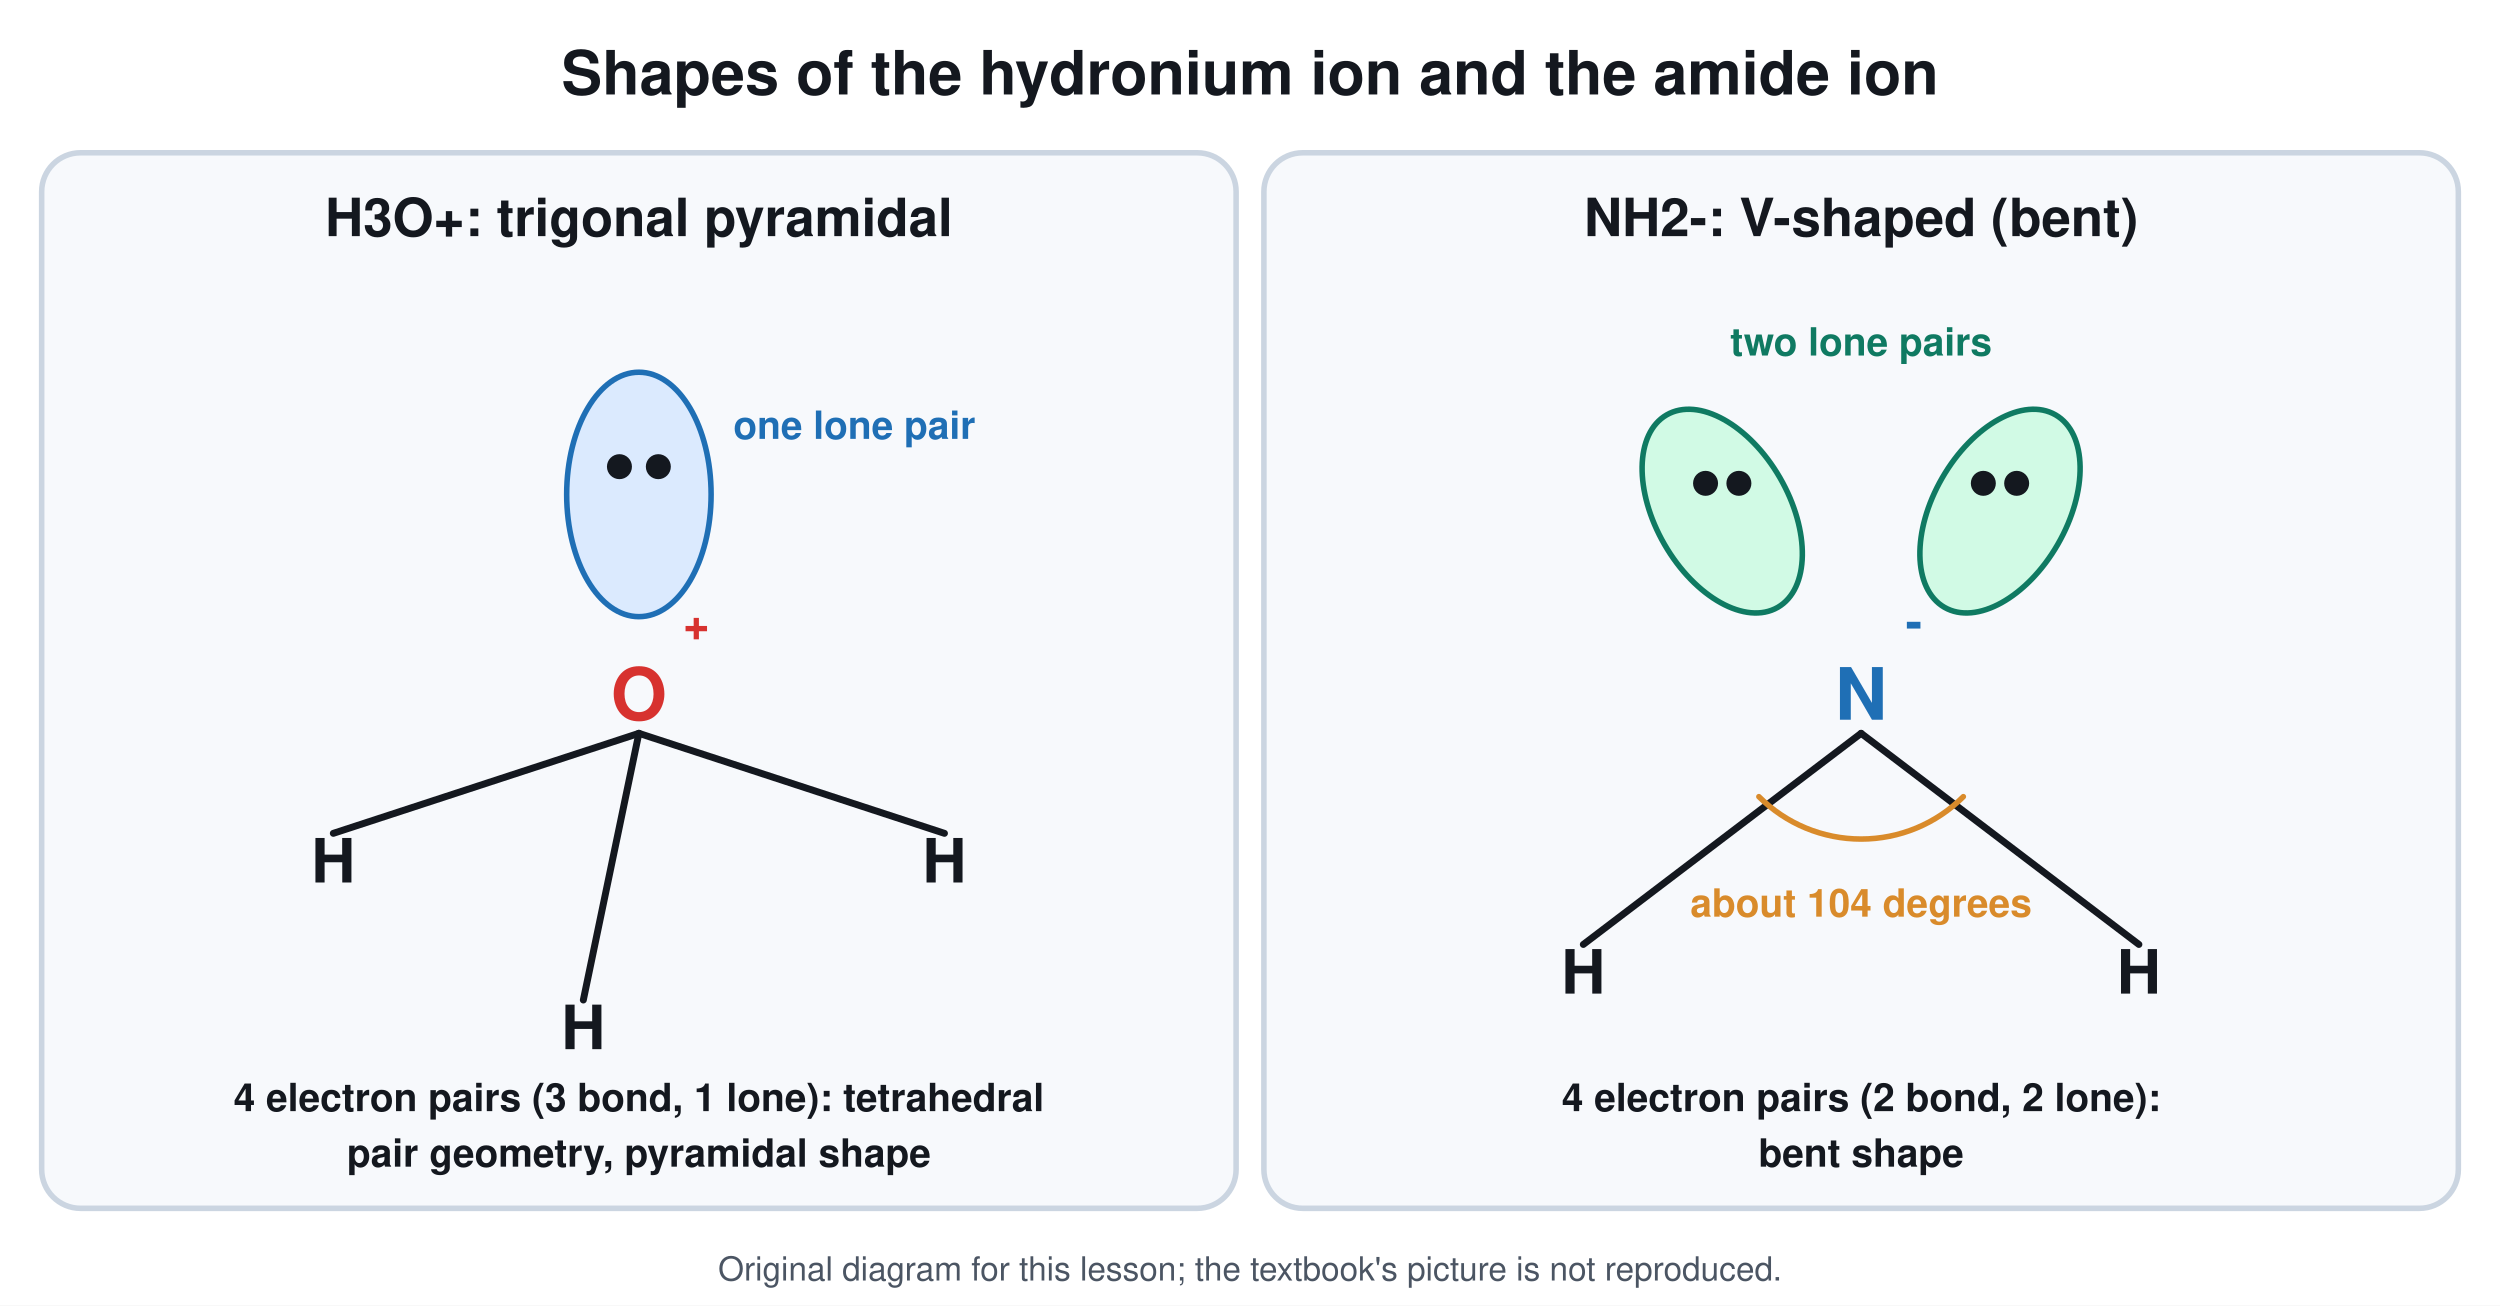
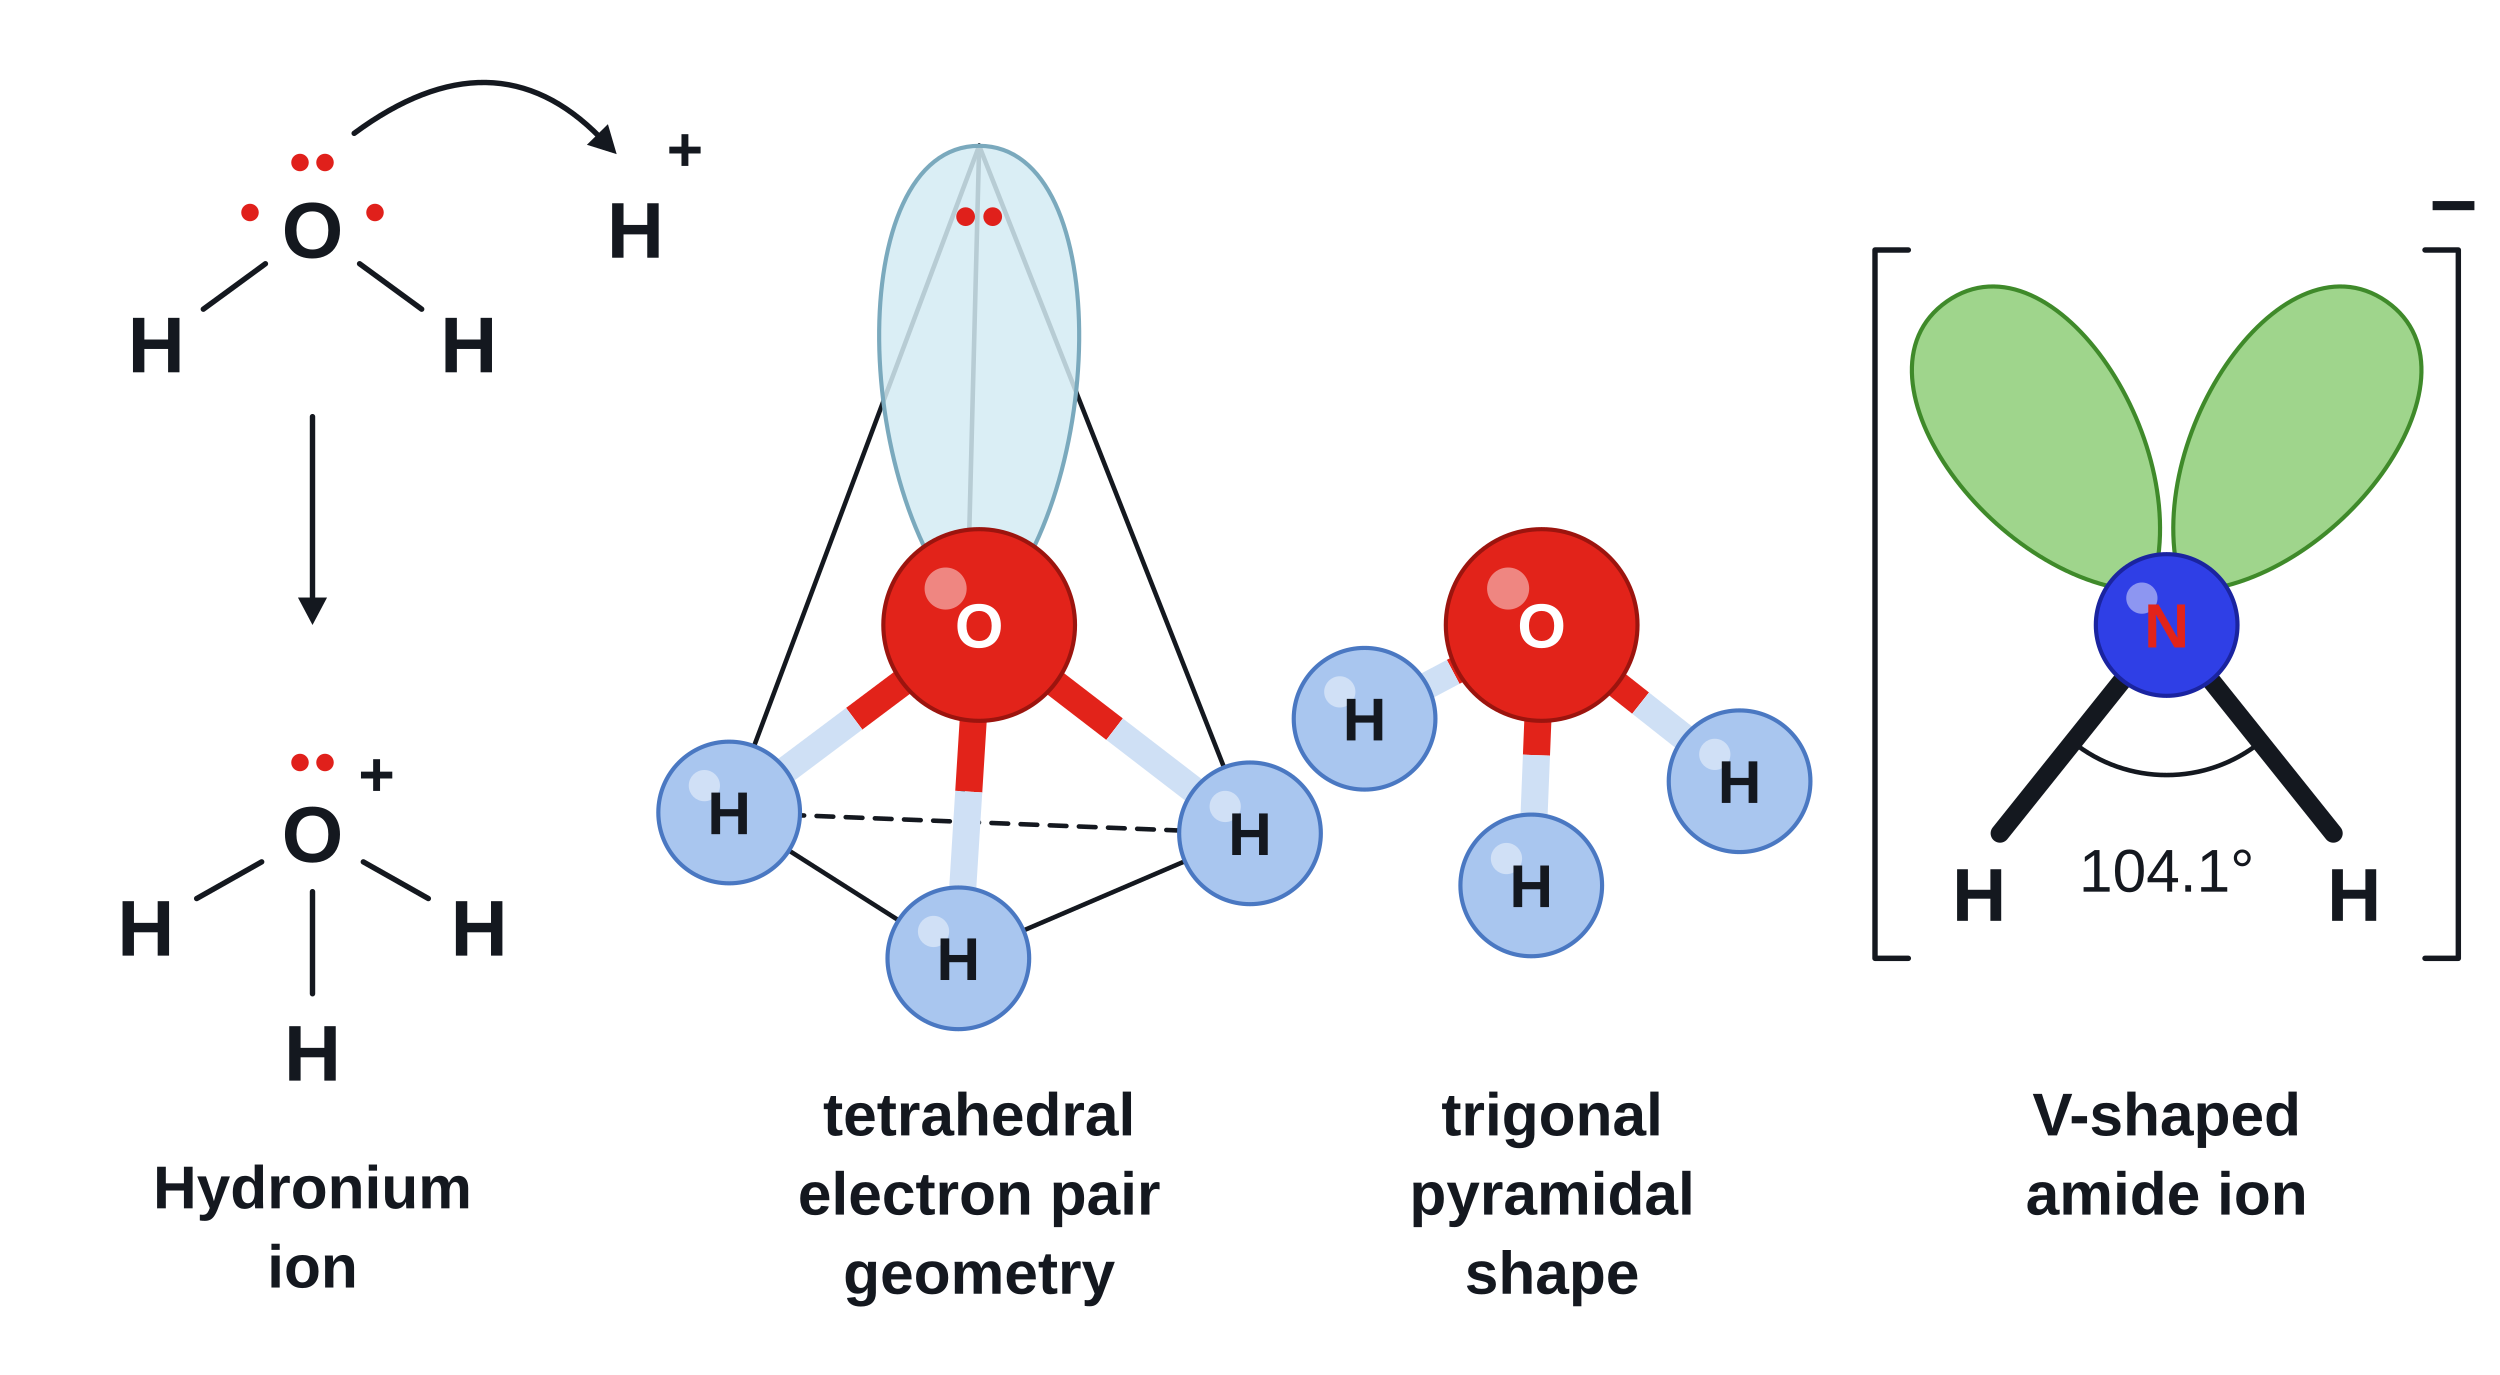
- <svg xmlns="http://www.w3.org/2000/svg" viewBox="0 0 900 470" font-family="Segoe UI, Helvetica, Arial, sans-serif">
-   <rect width="900" height="470" fill="#ffffff" />
-   <text x="450.0" y="34.0" font-size="22" fill="#14181f" text-anchor="middle" font-weight="700">Shapes of the hydronium ion and the amide ion</text>
-   <rect x="15.0" y="55.0" width="430.0" height="380.0" rx="14" stroke="#cbd5e1" stroke-width="2" fill="#f7f9fc" />
-   <text x="230.0" y="85.0" font-size="19" fill="#14181f" text-anchor="middle" font-weight="700">H3O+: trigonal pyramidal</text>
-   <rect x="455.0" y="55.0" width="430.0" height="380.0" rx="14" stroke="#cbd5e1" stroke-width="2" fill="#f7f9fc" />
-   <text x="670.0" y="85.0" font-size="19" fill="#14181f" text-anchor="middle" font-weight="700">NH2-: V-shaped (bent)</text>
-   <text x="230.0" y="259.1" font-size="26" fill="#d7322f" text-anchor="middle" font-weight="700">O</text>
-   <text x="246.0" y="230.0" font-size="16" fill="#d7322f" text-anchor="start" font-weight="700">+</text>
-   <line x1="230.0" y1="264.0" x2="120.0" y2="300.0" stroke="#14181f" stroke-width="2.5" stroke-linecap="round" />
-   <text x="120.0" y="317.7" font-size="22" fill="#14181f" text-anchor="middle" font-weight="700">H</text>
-   <line x1="230.0" y1="264.0" x2="340.0" y2="300.0" stroke="#14181f" stroke-width="2.5" stroke-linecap="round" />
-   <text x="340.0" y="317.7" font-size="22" fill="#14181f" text-anchor="middle" font-weight="700">H</text>
-   <line x1="230.0" y1="264.0" x2="210.0" y2="360.0" stroke="#14181f" stroke-width="2.5" stroke-linecap="round" />
-   <text x="210.0" y="377.7" font-size="22" fill="#14181f" text-anchor="middle" font-weight="700">H</text>
-   <ellipse cx="230.0" cy="178.0" rx="26.0" ry="44.0" stroke="#1f6fb5" stroke-width="2" fill="#dbeafe" />
-   <circle cx="223.0" cy="168.0" r="4.0" stroke="#14181f" stroke-width="1" fill="#14181f" />
-   <circle cx="237.0" cy="168.0" r="4.0" stroke="#14181f" stroke-width="1" fill="#14181f" />
-   <text x="264.0" y="158.0" font-size="14" fill="#1f6fb5" text-anchor="start" font-weight="700">one lone pair</text>
-   <text x="230.0" y="400.0" font-size="14" fill="#14181f" text-anchor="middle" font-weight="700">4 electron pairs (3 bond, 1 lone): tetrahedral</text>
-   <text x="230.0" y="420.0" font-size="14" fill="#14181f" text-anchor="middle" font-weight="700">pair geometry, pyramidal shape</text>
-   <text x="670.0" y="259.1" font-size="26" fill="#1f6fb5" text-anchor="middle" font-weight="700">N</text>
-   <text x="686.0" y="230.0" font-size="18" fill="#1f6fb5" text-anchor="start" font-weight="700">-</text>
-   <line x1="670.0" y1="264.0" x2="570.0" y2="340.0" stroke="#14181f" stroke-width="2.5" stroke-linecap="round" />
-   <text x="570.0" y="357.7" font-size="22" fill="#14181f" text-anchor="middle" font-weight="700">H</text>
-   <line x1="670.0" y1="264.0" x2="770.0" y2="340.0" stroke="#14181f" stroke-width="2.5" stroke-linecap="round" />
-   <text x="770.0" y="357.7" font-size="22" fill="#14181f" text-anchor="middle" font-weight="700">H</text>
-   <ellipse cx="620.0" cy="184.0" rx="24.0" ry="40.0" stroke="#0f7a62" stroke-width="2" fill="#d1fae5" transform="rotate(-30.0 620.0 184.0)" />
-   <circle cx="614.0" cy="174.0" r="4.0" stroke="#14181f" stroke-width="1" fill="#14181f" />
-   <circle cx="626.0" cy="174.0" r="4.0" stroke="#14181f" stroke-width="1" fill="#14181f" />
-   <ellipse cx="720.0" cy="184.0" rx="24.0" ry="40.0" stroke="#0f7a62" stroke-width="2" fill="#d1fae5" transform="rotate(30.0 720.0 184.0)" />
-   <circle cx="714.0" cy="174.0" r="4.0" stroke="#14181f" stroke-width="1" fill="#14181f" />
-   <circle cx="726.0" cy="174.0" r="4.0" stroke="#14181f" stroke-width="1" fill="#14181f" />
-   <text x="670.0" y="128.0" font-size="14" fill="#0f7a62" text-anchor="middle" font-weight="700">two lone pairs</text>
-   <path d="M706.8 286.8 A52 52 0 0 1 633.2 286.8" stroke="#d98b2b" stroke-width="2" fill="none" stroke-linejoin="round" stroke-linecap="round" />
-   <text x="670.0" y="330.0" font-size="14" fill="#d98b2b" text-anchor="middle" font-weight="700">about 104 degrees</text>
-   <text x="670.0" y="400.0" font-size="14" fill="#14181f" text-anchor="middle" font-weight="700">4 electron pairs (2 bond, 2 lone):</text>
-   <text x="670.0" y="420.0" font-size="14" fill="#14181f" text-anchor="middle" font-weight="700">bent shape</text>
-   <text x="450.0" y="461" font-size="12" fill="#4b5563" text-anchor="middle">Original diagram for this lesson; the textbook's picture is not reproduced.</text>
+ <svg xmlns="http://www.w3.org/2000/svg" viewBox="0 0 1200 660" font-family="Arial, Helvetica, sans-serif">
+   <rect width="1200" height="660" fill="#ffffff" />
+   <text x="150.0" y="123.7" font-size="38" fill="#14181f" text-anchor="middle" font-weight="700">
+     <tspan>O</tspan>
+   </text>
+   <text x="75.0" y="178.7" font-size="38" fill="#14181f" text-anchor="middle" font-weight="700">
+     <tspan>H</tspan>
+   </text>
+   <text x="225.0" y="178.7" font-size="38" fill="#14181f" text-anchor="middle" font-weight="700">
+     <tspan>H</tspan>
+   </text>
+   <line x1="127.4" y1="126.6" x2="97.6" y2="148.4" stroke="#14181f" stroke-width="2.6" stroke-linecap="round" />
+   <line x1="172.6" y1="126.6" x2="202.4" y2="148.4" stroke="#14181f" stroke-width="2.6" stroke-linecap="round" />
+   <circle cx="120.0" cy="102.0" r="4.2" stroke="none" stroke-width="0" fill="#e0201b" />
+   <circle cx="180.0" cy="102.0" r="4.2" stroke="none" stroke-width="0" fill="#e0201b" />
+   <circle cx="144.0" cy="78.0" r="4.2" stroke="none" stroke-width="0" fill="#e0201b" />
+   <circle cx="156.0" cy="78.0" r="4.2" stroke="none" stroke-width="0" fill="#e0201b" />
+   <text x="305.0" y="123.7" font-size="38" fill="#14181f" text-anchor="middle" font-weight="700">
+     <tspan>H</tspan>
+   </text>
+   <text x="320.0" y="82.0" font-size="30" fill="#14181f" text-anchor="start" font-weight="700">
+     <tspan>+</tspan>
+   </text>
+   <path d="M170.0 64.0 Q237.4 14.2 288.1 66.0" stroke="#14181f" stroke-width="2.6" fill="none" stroke-linejoin="round" stroke-linecap="round" />
+   <path d="M296.0 74.0 L281.7 69.5 L291.8 59.6 Z" fill="#14181f" />
+   <line x1="150.0" y1="200.0" x2="150.0" y2="288.0" stroke="#14181f" stroke-width="2.6" stroke-linecap="round" />
+   <path d="M150.0 300.0 L143.0 286.8 L157.0 286.8 Z" fill="#14181f" />
+   <text x="150.0" y="413.7" font-size="38" fill="#14181f" text-anchor="middle" font-weight="700">
+     <tspan>O</tspan>
+   </text>
+   <text x="172.0" y="382.0" font-size="30" fill="#14181f" text-anchor="start" font-weight="700">
+     <tspan>+</tspan>
+   </text>
+   <circle cx="144.0" cy="366.0" r="4.2" stroke="none" stroke-width="0" fill="#e0201b" />
+   <circle cx="156.0" cy="366.0" r="4.2" stroke="none" stroke-width="0" fill="#e0201b" />
+   <text x="70.0" y="458.7" font-size="38" fill="#14181f" text-anchor="middle" font-weight="700">
+     <tspan>H</tspan>
+   </text>
+   <line x1="125.6" y1="413.7" x2="94.4" y2="431.3" stroke="#14181f" stroke-width="2.6" stroke-linecap="round" />
+   <text x="230.0" y="458.7" font-size="38" fill="#14181f" text-anchor="middle" font-weight="700">
+     <tspan>H</tspan>
+   </text>
+   <line x1="174.4" y1="413.7" x2="205.6" y2="431.3" stroke="#14181f" stroke-width="2.6" stroke-linecap="round" />
+   <text x="150.0" y="518.7" font-size="38" fill="#14181f" text-anchor="middle" font-weight="700">
+     <tspan>H</tspan>
+   </text>
+   <line x1="150.0" y1="428.0" x2="150.0" y2="477.0" stroke="#14181f" stroke-width="2.6" stroke-linecap="round" />
+   <text x="150.0" y="580.0" font-size="29" fill="#14181f" text-anchor="middle" font-weight="700">
+     <tspan>Hydronium</tspan>
+   </text>
+   <text x="150.0" y="618.0" font-size="29" fill="#14181f" text-anchor="middle" font-weight="700">
+     <tspan>ion</tspan>
+   </text>
+   <line x1="470.0" y1="70.0" x2="350.0" y2="390.0" stroke="#14181f" stroke-width="2.2" stroke-linecap="round" />
+   <line x1="470.0" y1="70.0" x2="600.0" y2="400.0" stroke="#14181f" stroke-width="2.2" stroke-linecap="round" />
+   <line x1="470.0" y1="70.0" x2="460.0" y2="460.0" stroke="#14181f" stroke-width="2.2" stroke-linecap="round" />
+   <line x1="350.0" y1="390.0" x2="460.0" y2="460.0" stroke="#14181f" stroke-width="2.2" stroke-linecap="round" />
+   <line x1="600.0" y1="400.0" x2="460.0" y2="460.0" stroke="#14181f" stroke-width="2.2" stroke-linecap="round" />
+   <line x1="350.0" y1="390.0" x2="600.0" y2="400.0" stroke="#14181f" stroke-width="2.2" stroke-linecap="round" stroke-dasharray="8 6" />
+   <line x1="470.0" y1="300.0" x2="410.0" y2="345.0" stroke="#e2231a" stroke-width="13" stroke-linecap="butt" />
+   <line x1="410.0" y1="345.0" x2="350.0" y2="390.0" stroke="#cfe0f5" stroke-width="13" stroke-linecap="butt" />
+   <line x1="470.0" y1="300.0" x2="535.0" y2="350.0" stroke="#e2231a" stroke-width="13" stroke-linecap="butt" />
+   <line x1="535.0" y1="350.0" x2="600.0" y2="400.0" stroke="#cfe0f5" stroke-width="13" stroke-linecap="butt" />
+   <line x1="470.0" y1="300.0" x2="465.0" y2="380.0" stroke="#e2231a" stroke-width="13" stroke-linecap="butt" />
+   <line x1="465.0" y1="380.0" x2="460.0" y2="460.0" stroke="#cfe0f5" stroke-width="13" stroke-linecap="butt" />
+   <path d="M470.0 300.0 C532.0 242.5 536.0 70.0 470.0 70.0 C404.0 70.0 408.0 242.5 470.0 300.0 Z" stroke="#7aa9bd" stroke-width="2" fill="#d3ebf3" stroke-linejoin="round" stroke-linecap="round" fill-opacity="0.85" />
+   <circle cx="463.5" cy="104.0" r="4.5" stroke="none" stroke-width="0" fill="#e0201b" />
+   <circle cx="476.5" cy="104.0" r="4.5" stroke="none" stroke-width="0" fill="#e0201b" />
+   <circle cx="470.0" cy="300.0" r="46.0" stroke="#9c140e" stroke-width="2" fill="#e2231a" />
+   <circle cx="453.9" cy="282.5" r="10.1" stroke="none" stroke-width="0" fill="#ffffff" fill-opacity="0.45" />
+   <text x="470.0" y="310.8" font-size="30" fill="#ffffff" text-anchor="middle" font-weight="700">
+     <tspan>O</tspan>
+   </text>
+   <circle cx="350.0" cy="390.0" r="34.0" stroke="#4a78c2" stroke-width="2" fill="#a9c6ef" />
+   <circle cx="338.1" cy="377.1" r="7.5" stroke="none" stroke-width="0" fill="#ffffff" fill-opacity="0.45" />
+   <text x="350.0" y="400.4" font-size="29" fill="#14181f" text-anchor="middle" font-weight="700">
+     <tspan>H</tspan>
+   </text>
+   <circle cx="600.0" cy="400.0" r="34.0" stroke="#4a78c2" stroke-width="2" fill="#a9c6ef" />
+   <circle cx="588.1" cy="387.1" r="7.5" stroke="none" stroke-width="0" fill="#ffffff" fill-opacity="0.45" />
+   <text x="600.0" y="410.4" font-size="29" fill="#14181f" text-anchor="middle" font-weight="700">
+     <tspan>H</tspan>
+   </text>
+   <circle cx="460.0" cy="460.0" r="34.0" stroke="#4a78c2" stroke-width="2" fill="#a9c6ef" />
+   <circle cx="448.1" cy="447.1" r="7.5" stroke="none" stroke-width="0" fill="#ffffff" fill-opacity="0.45" />
+   <text x="460.0" y="470.4" font-size="29" fill="#14181f" text-anchor="middle" font-weight="700">
+     <tspan>H</tspan>
+   </text>
+   <text x="470.0" y="545.0" font-size="29" fill="#14181f" text-anchor="middle" font-weight="700">
+     <tspan>tetrahedral</tspan>
+   </text>
+   <text x="470.0" y="583.0" font-size="29" fill="#14181f" text-anchor="middle" font-weight="700">
+     <tspan>electron pair</tspan>
+   </text>
+   <text x="470.0" y="621.0" font-size="29" fill="#14181f" text-anchor="middle" font-weight="700">
+     <tspan>geometry</tspan>
+   </text>
+   <line x1="740.0" y1="300.0" x2="697.5" y2="322.5" stroke="#e2231a" stroke-width="13" stroke-linecap="butt" />
+   <line x1="697.5" y1="322.5" x2="655.0" y2="345.0" stroke="#cfe0f5" stroke-width="13" stroke-linecap="butt" />
+   <line x1="740.0" y1="300.0" x2="787.5" y2="337.5" stroke="#e2231a" stroke-width="13" stroke-linecap="butt" />
+   <line x1="787.5" y1="337.5" x2="835.0" y2="375.0" stroke="#cfe0f5" stroke-width="13" stroke-linecap="butt" />
+   <line x1="740.0" y1="300.0" x2="737.5" y2="362.5" stroke="#e2231a" stroke-width="13" stroke-linecap="butt" />
+   <line x1="737.5" y1="362.5" x2="735.0" y2="425.0" stroke="#cfe0f5" stroke-width="13" stroke-linecap="butt" />
+   <circle cx="740.0" cy="300.0" r="46.0" stroke="#9c140e" stroke-width="2" fill="#e2231a" />
+   <circle cx="723.9" cy="282.5" r="10.1" stroke="none" stroke-width="0" fill="#ffffff" fill-opacity="0.45" />
+   <text x="740.0" y="310.8" font-size="30" fill="#ffffff" text-anchor="middle" font-weight="700">
+     <tspan>O</tspan>
+   </text>
+   <circle cx="655.0" cy="345.0" r="34.0" stroke="#4a78c2" stroke-width="2" fill="#a9c6ef" />
+   <circle cx="643.1" cy="332.1" r="7.5" stroke="none" stroke-width="0" fill="#ffffff" fill-opacity="0.45" />
+   <text x="655.0" y="355.4" font-size="29" fill="#14181f" text-anchor="middle" font-weight="700">
+     <tspan>H</tspan>
+   </text>
+   <circle cx="835.0" cy="375.0" r="34.0" stroke="#4a78c2" stroke-width="2" fill="#a9c6ef" />
+   <circle cx="823.1" cy="362.1" r="7.5" stroke="none" stroke-width="0" fill="#ffffff" fill-opacity="0.45" />
+   <text x="835.0" y="385.4" font-size="29" fill="#14181f" text-anchor="middle" font-weight="700">
+     <tspan>H</tspan>
+   </text>
+   <circle cx="735.0" cy="425.0" r="34.0" stroke="#4a78c2" stroke-width="2" fill="#a9c6ef" />
+   <circle cx="723.1" cy="412.1" r="7.5" stroke="none" stroke-width="0" fill="#ffffff" fill-opacity="0.45" />
+   <text x="735.0" y="435.4" font-size="29" fill="#14181f" text-anchor="middle" font-weight="700">
+     <tspan>H</tspan>
+   </text>
+   <text x="745.0" y="545.0" font-size="29" fill="#14181f" text-anchor="middle" font-weight="700">
+     <tspan>trigonal</tspan>
+   </text>
+   <text x="745.0" y="583.0" font-size="29" fill="#14181f" text-anchor="middle" font-weight="700">
+     <tspan>pyramidal</tspan>
+   </text>
+   <text x="745.0" y="621.0" font-size="29" fill="#14181f" text-anchor="middle" font-weight="700">
+     <tspan>shape</tspan>
+   </text>
+   <path d="M1032.0 284.0 C1055.9 215.4 985.9 108.8 934.5 144.7 C883.1 180.7 959.4 283.0 1032.0 284.0 Z" stroke="#3f8a2a" stroke-width="2" fill="#9fd58c" stroke-linejoin="round" stroke-linecap="round" />
+   <path d="M1048.0 284.0 C1120.6 283.0 1196.9 180.7 1145.5 144.7 C1094.1 108.8 1024.1 215.4 1048.0 284.0 Z" stroke="#3f8a2a" stroke-width="2" fill="#9fd58c" stroke-linejoin="round" stroke-linecap="round" />
+   <line x1="1040.0" y1="300.0" x2="960.0" y2="400.0" stroke="#14181f" stroke-width="9" stroke-linecap="round" />
+   <line x1="1040.0" y1="300.0" x2="1120.0" y2="400.0" stroke="#14181f" stroke-width="9" stroke-linecap="round" />
+   <circle cx="1040.0" cy="300.0" r="34.0" stroke="#1a24a0" stroke-width="2" fill="#2f3fe6" />
+   <circle cx="1028.1" cy="287.1" r="7.5" stroke="none" stroke-width="0" fill="#ffffff" fill-opacity="0.45" />
+   <text x="1040.0" y="310.8" font-size="30" fill="#e2231a" text-anchor="middle" font-weight="700">
+     <tspan>N</tspan>
+   </text>
+   <text x="950.0" y="442.0" font-size="36" fill="#14181f" text-anchor="middle" font-weight="700">
+     <tspan>H</tspan>
+   </text>
+   <text x="1130.0" y="442.0" font-size="36" fill="#14181f" text-anchor="middle" font-weight="700">
+     <tspan>H</tspan>
+   </text>
+   <path d="M994.7 356.0 A72 72 0 0 0 1085.3 356.0" stroke="#14181f" stroke-width="2.2" fill="none" stroke-linejoin="round" stroke-linecap="round" />
+   <text x="1040.0" y="428.0" font-size="29" fill="#14181f" text-anchor="middle" font-weight="400">
+     <tspan>104.1°</tspan>
+   </text>
+   <path d="M916.0 120.0 L900.0 120.0 L900.0 460.0 L916.0 460.0" stroke="#14181f" stroke-width="2.6" fill="none" stroke-linejoin="round" stroke-linecap="round" />
+   <path d="M1164.0 120.0 L1180.0 120.0 L1180.0 460.0 L1164.0 460.0" stroke="#14181f" stroke-width="2.6" fill="none" stroke-linejoin="round" stroke-linecap="round" />
+   <text x="1166.0" y="112.0" font-size="40" fill="#14181f" text-anchor="start" font-weight="700">
+     <tspan>−</tspan>
+   </text>
+   <text x="1040.0" y="545.0" font-size="29" fill="#14181f" text-anchor="middle" font-weight="700">
+     <tspan>V-shaped</tspan>
+   </text>
+   <text x="1040.0" y="583.0" font-size="29" fill="#14181f" text-anchor="middle" font-weight="700">
+     <tspan>amide ion</tspan>
+   </text>
</svg>
